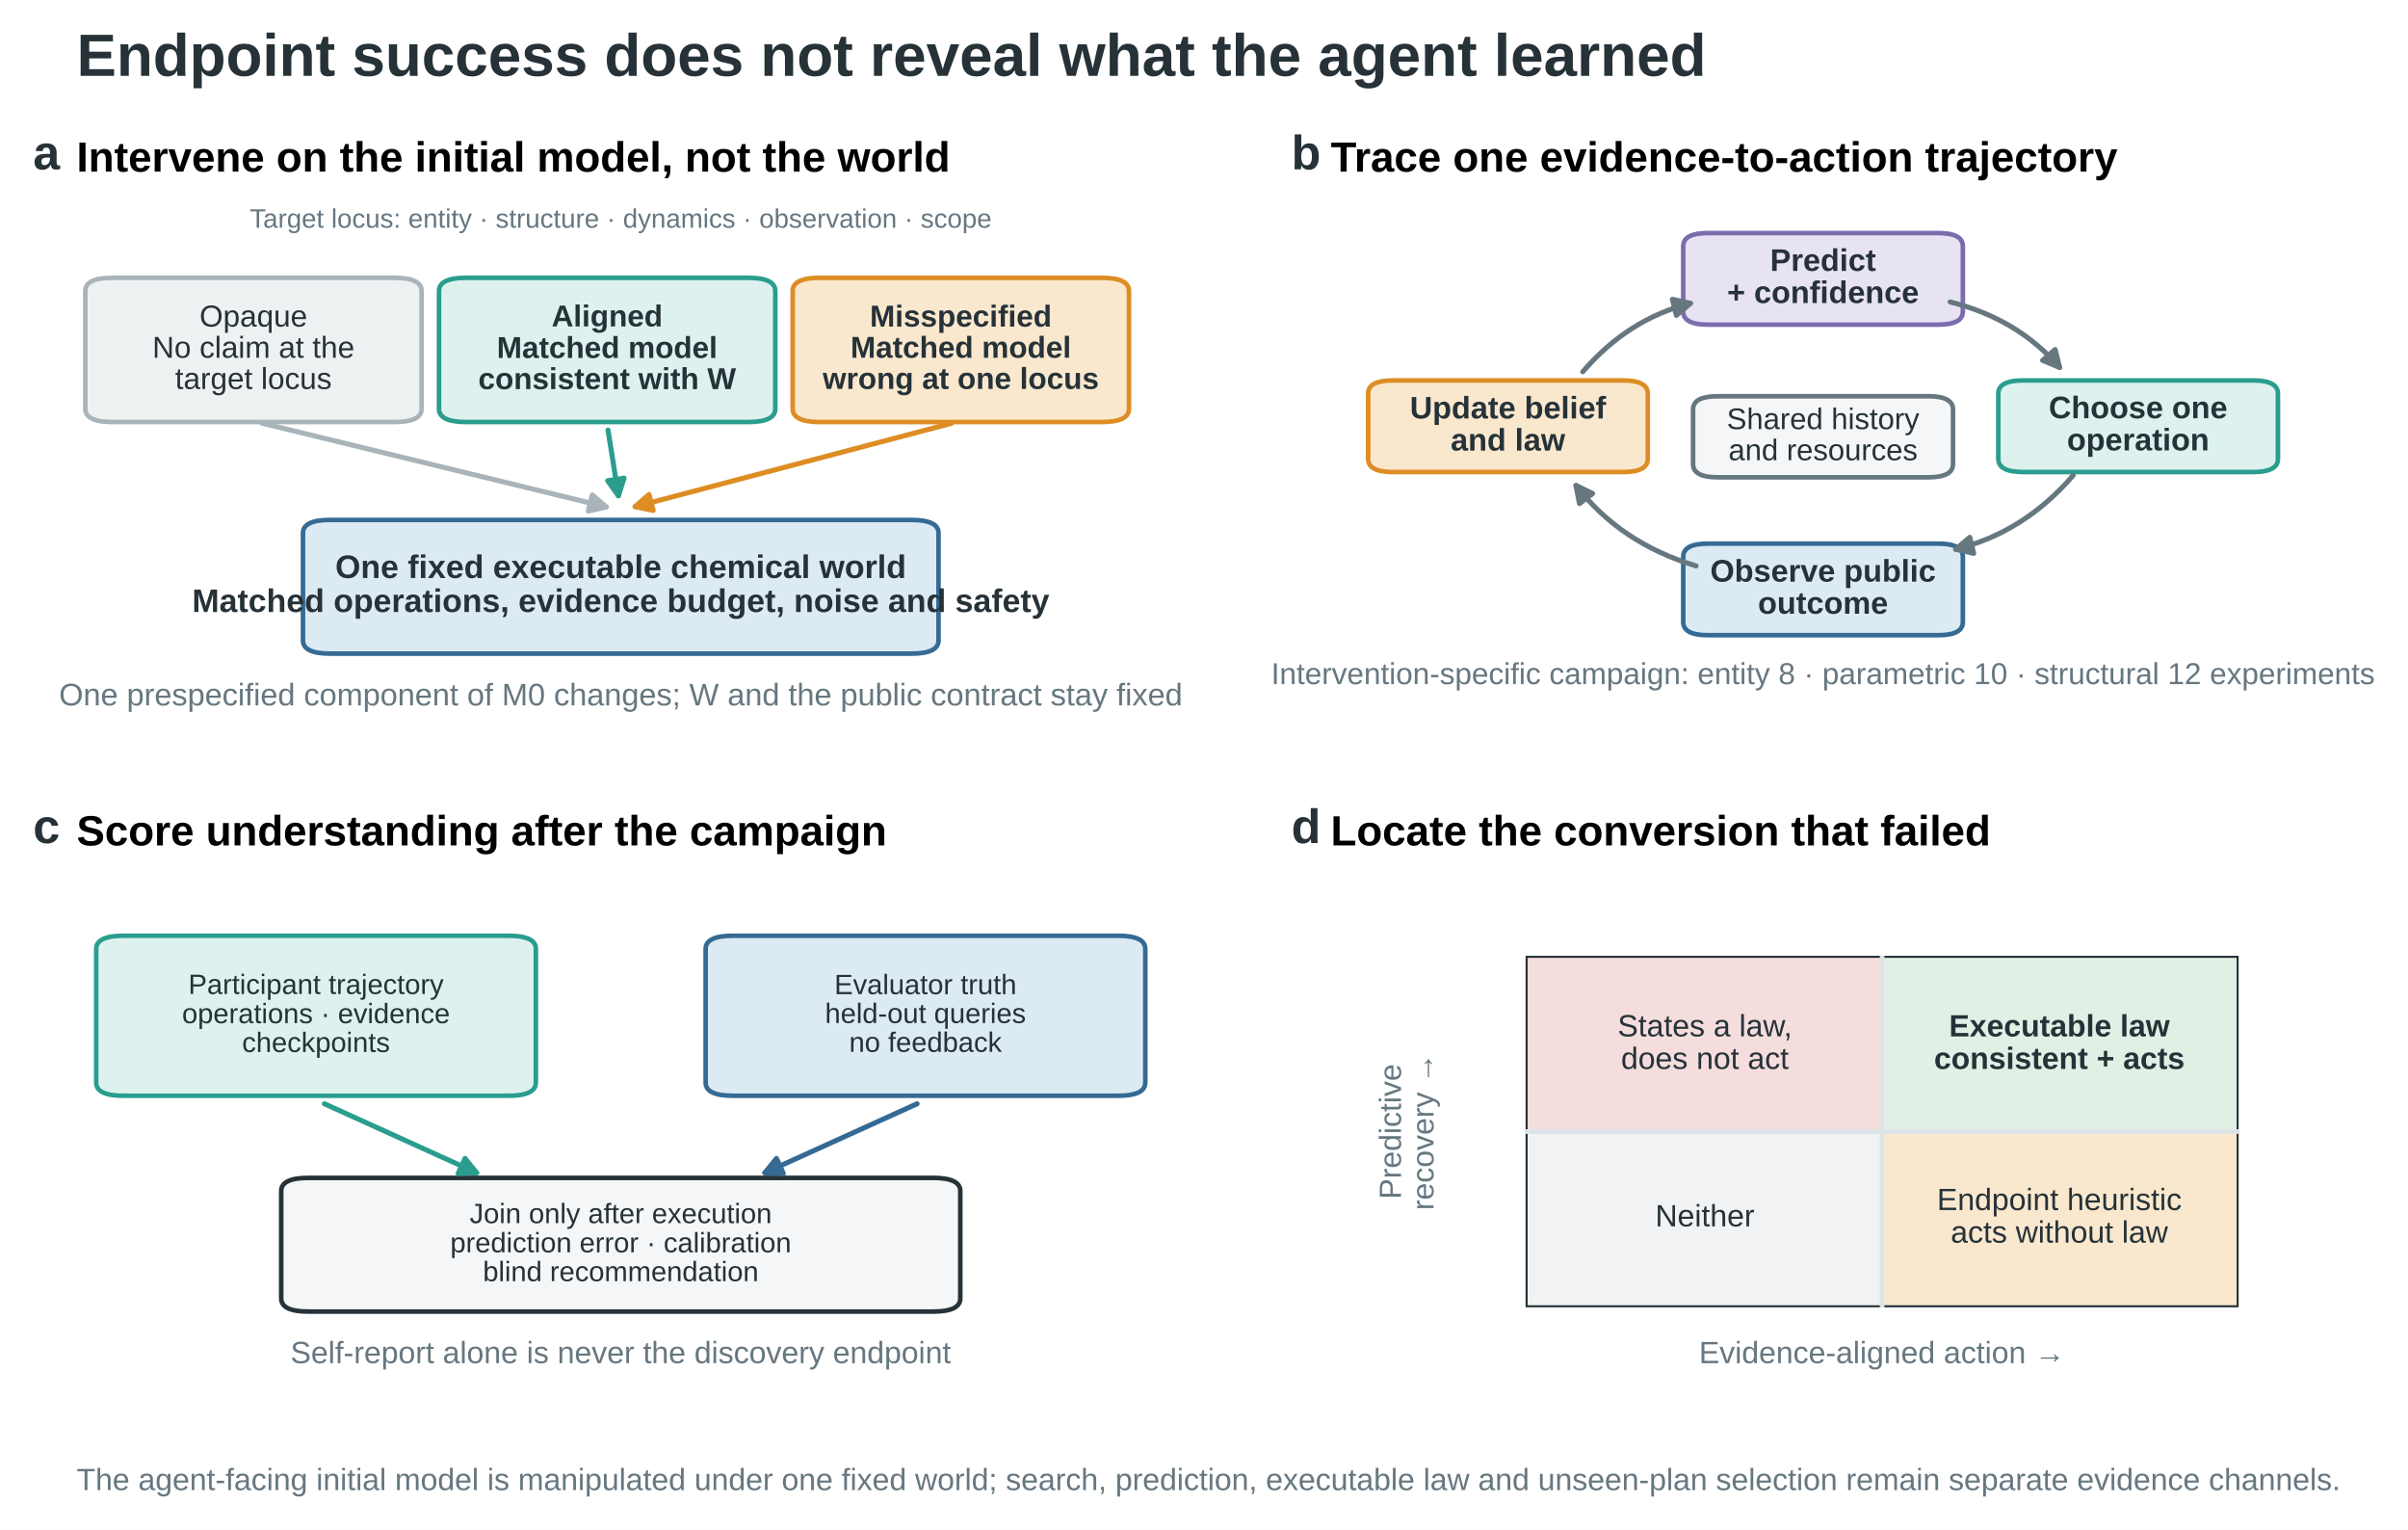
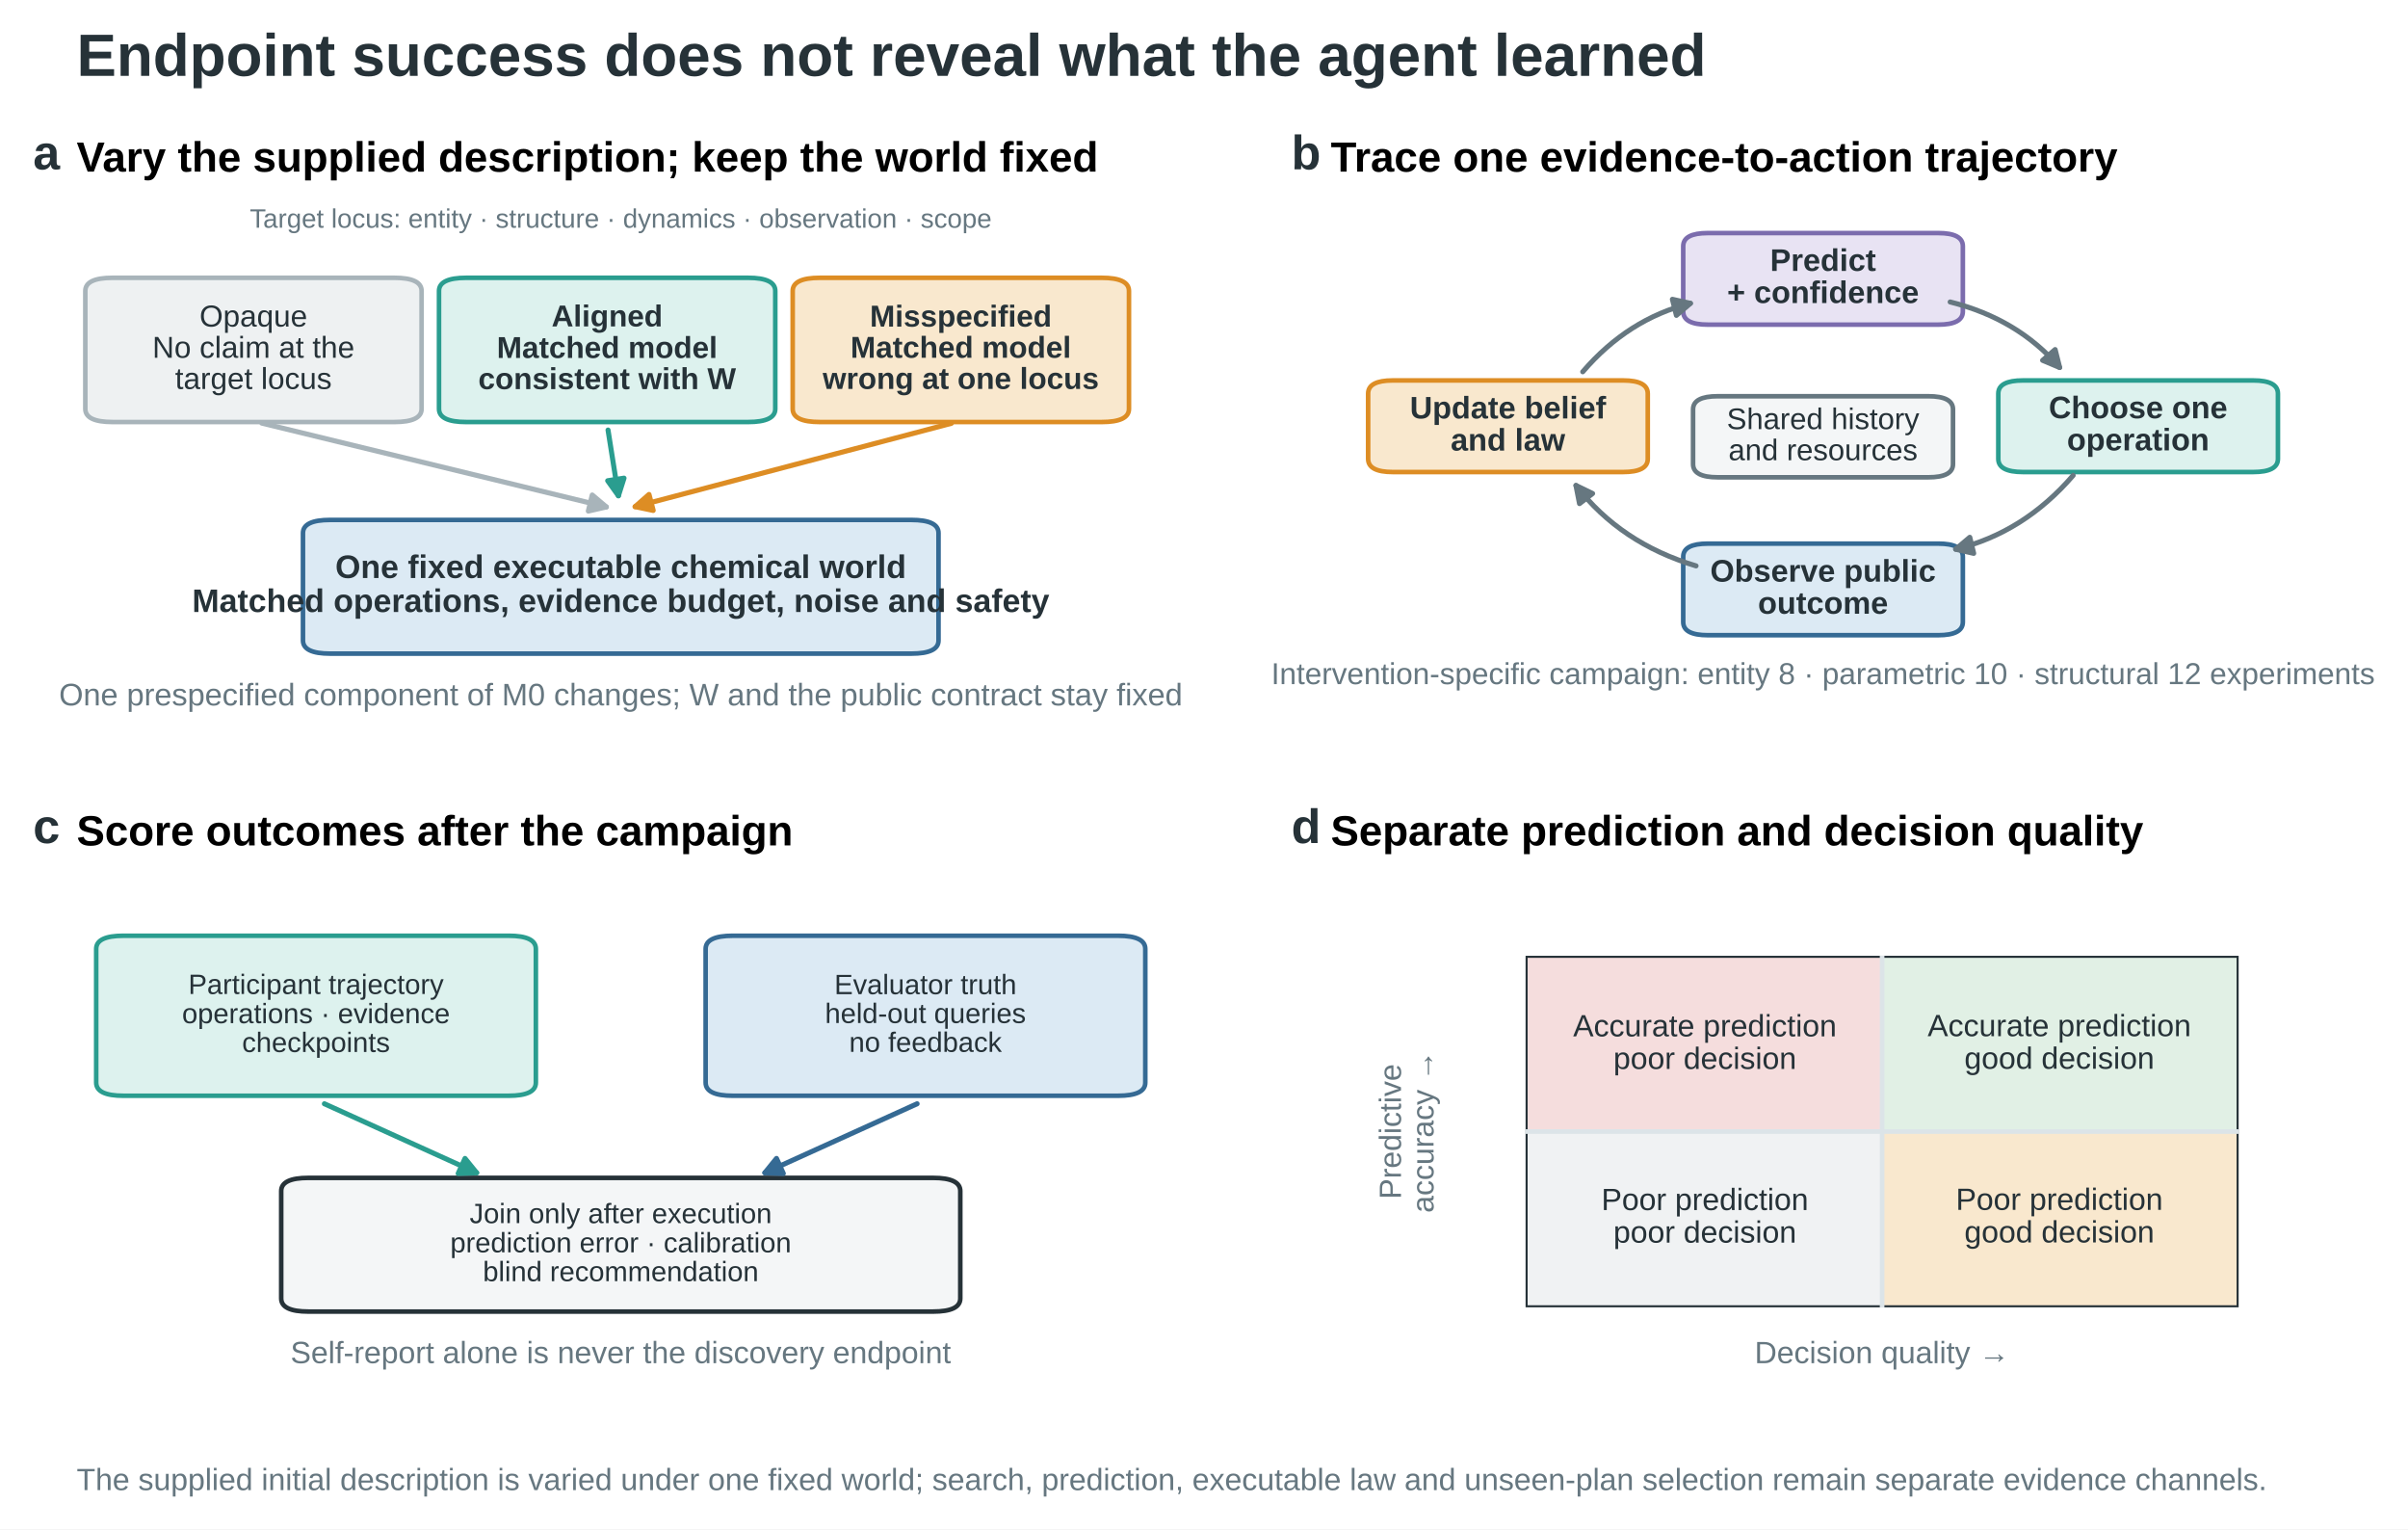
- <svg xmlns="http://www.w3.org/2000/svg" width="524.138pt" height="332.866pt" viewBox="0 0 524.138 332.866" version="1.1">
+ <svg xmlns="http://www.w3.org/2000/svg" width="524.138pt" height="332.787pt" viewBox="0 0 524.138 332.787" version="1.1">
  <defs>
    <style type="text/css">*{stroke-linejoin: round; stroke-linecap: butt}</style>
  </defs>
  <g id="figure_1">
    <g id="patch_1">
-       <path d="M 0 332.866 L 524.138 332.866 L 524.138 0 L 0 0 z " style="fill: #ffffff" />
+       <path d="M 0 332.787 L 524.138 332.787 L 524.138 0 L 0 0 z " style="fill: #ffffff" />
    </g>
    <g id="axes_1">
      <g id="patch_2">
-         <path d="M 24.492 91.834 L 85.844 91.834 Q 91.766 91.834 91.766 88.97 L 91.766 63.314 Q 91.766 60.451 85.844 60.451 L 24.492 60.451 Q 18.57 60.451 18.57 63.314 L 18.57 88.97 Q 18.57 91.834 24.492 91.834 z " clip-path="url(#p7e78df8d4a)" style="fill: #eef1f2; stroke: #a8b4ba; stroke-linejoin: miter" />
+         <path d="M 24.492 91.834 L 85.844 91.834 Q 91.766 91.834 91.766 88.97 L 91.766 63.314 Q 91.766 60.451 85.844 60.451 L 24.492 60.451 Q 18.57 60.451 18.57 63.314 L 18.57 88.97 Q 18.57 91.834 24.492 91.834 z " clip-path="url(#p7d6b00de4d)" style="fill: #eef1f2; stroke: #a8b4ba; stroke-linejoin: miter" />
      </g>
      <g id="patch_3">
-         <path d="M 56.992 92.077 Q 95.083 101.341 131.98 110.314 " clip-path="url(#p7e78df8d4a)" style="fill: none; stroke: #a8b4ba; stroke-width: 1.1; stroke-linecap: round" />
-         <path d="M 128.907 107.714 L 131.98 110.314 L 128.056 111.212 z " clip-path="url(#p7e78df8d4a)" style="fill: #a8b4ba; stroke: #a8b4ba; stroke-width: 1.1; stroke-linecap: round" />
+         <path d="M 56.992 92.077 Q 95.083 101.341 131.98 110.314 " clip-path="url(#p7d6b00de4d)" style="fill: none; stroke: #a8b4ba; stroke-width: 1.1; stroke-linecap: round" />
+         <path d="M 128.907 107.714 L 131.98 110.314 L 128.056 111.212 z " clip-path="url(#p7d6b00de4d)" style="fill: #a8b4ba; stroke: #a8b4ba; stroke-width: 1.1; stroke-linecap: round" />
      </g>
      <g id="patch_4">
-         <path d="M 101.478 91.834 L 162.83 91.834 Q 168.752 91.834 168.752 88.97 L 168.752 63.314 Q 168.752 60.451 162.83 60.451 L 101.478 60.451 Q 95.556 60.451 95.556 63.314 L 95.556 88.97 Q 95.556 91.834 101.478 91.834 z " clip-path="url(#p7e78df8d4a)" style="fill: #ddf2ee; stroke: #2a9d8f; stroke-linejoin: miter" />
+         <path d="M 101.478 91.834 L 162.83 91.834 Q 168.752 91.834 168.752 88.97 L 168.752 63.314 Q 168.752 60.451 162.83 60.451 L 101.478 60.451 Q 95.556 60.451 95.556 63.314 L 95.556 88.97 Q 95.556 91.834 101.478 91.834 z " clip-path="url(#p7d6b00de4d)" style="fill: #ddf2ee; stroke: #2a9d8f; stroke-linejoin: miter" />
      </g>
      <g id="patch_5">
-         <path d="M 132.348 93.578 Q 133.575 101.338 134.61 107.883 " clip-path="url(#p7e78df8d4a)" style="fill: none; stroke: #2a9d8f; stroke-width: 1.1; stroke-linecap: round" />
-         <path d="M 135.826 104.046 L 134.61 107.883 L 132.27 104.609 z " clip-path="url(#p7e78df8d4a)" style="fill: #2a9d8f; stroke: #2a9d8f; stroke-width: 1.1; stroke-linecap: round" />
+         <path d="M 132.348 93.578 Q 133.575 101.338 134.61 107.883 " clip-path="url(#p7d6b00de4d)" style="fill: none; stroke: #2a9d8f; stroke-width: 1.1; stroke-linecap: round" />
+         <path d="M 135.826 104.046 L 134.61 107.883 L 132.27 104.609 z " clip-path="url(#p7d6b00de4d)" style="fill: #2a9d8f; stroke: #2a9d8f; stroke-width: 1.1; stroke-linecap: round" />
      </g>
      <g id="patch_6">
-         <path d="M 178.464 91.834 L 239.816 91.834 Q 245.738 91.834 245.738 88.97 L 245.738 63.314 Q 245.738 60.451 239.816 60.451 L 178.464 60.451 Q 172.542 60.451 172.542 63.314 L 172.542 88.97 Q 172.542 91.834 178.464 91.834 z " clip-path="url(#p7e78df8d4a)" style="fill: #f9e8ce; stroke: #dd8d24; stroke-linejoin: miter" />
+         <path d="M 178.464 91.834 L 239.816 91.834 Q 245.738 91.834 245.738 88.97 L 245.738 63.314 Q 245.738 60.451 239.816 60.451 L 178.464 60.451 Q 172.542 60.451 172.542 63.314 L 172.542 88.97 Q 172.542 91.834 178.464 91.834 z " clip-path="url(#p7d6b00de4d)" style="fill: #f9e8ce; stroke: #dd8d24; stroke-linejoin: miter" />
      </g>
      <g id="patch_7">
-         <path d="M 207.087 92.115 Q 172.07 101.34 138.242 110.252 " clip-path="url(#p7e78df8d4a)" style="fill: none; stroke: #dd8d24; stroke-width: 1.1; stroke-linecap: round" />
-         <path d="M 142.181 111.076 L 138.242 110.252 L 141.264 107.595 z " clip-path="url(#p7e78df8d4a)" style="fill: #dd8d24; stroke: #dd8d24; stroke-width: 1.1; stroke-linecap: round" />
+         <path d="M 207.087 92.115 Q 172.07 101.34 138.242 110.252 " clip-path="url(#p7d6b00de4d)" style="fill: none; stroke: #dd8d24; stroke-width: 1.1; stroke-linecap: round" />
+         <path d="M 142.181 111.076 L 138.242 110.252 L 141.264 107.595 z " clip-path="url(#p7d6b00de4d)" style="fill: #dd8d24; stroke: #dd8d24; stroke-width: 1.1; stroke-linecap: round" />
      </g>
      <g id="patch_8">
-         <path d="M 71.868 142.23 L 198.362 142.23 Q 204.284 142.23 204.284 139.367 L 204.284 116.001 Q 204.284 113.138 198.362 113.138 L 71.868 113.138 Q 65.946 113.138 65.946 116.001 L 65.946 139.367 Q 65.946 142.23 71.868 142.23 z " clip-path="url(#p7e78df8d4a)" style="fill: #dceaf4; stroke: #356a94; stroke-linejoin: miter" />
+         <path d="M 71.868 142.23 L 198.362 142.23 Q 204.284 142.23 204.284 139.367 L 204.284 116.001 Q 204.284 113.138 198.362 113.138 L 71.868 113.138 Q 65.946 113.138 65.946 116.001 L 65.946 139.367 Q 65.946 142.23 71.868 142.23 z " clip-path="url(#p7d6b00de4d)" style="fill: #dceaf4; stroke: #356a94; stroke-linejoin: miter" />
      </g>
      <g id="text_1">
        <text style="font-size: 5.8px; font-family: 'Arial', 'Helvetica', 'DejaVu Sans', sans-serif; text-anchor: middle; fill: #667780" x="135.115" y="49.546" transform="rotate(-0 135.1152 49.54625)">Target locus: entity · structure · dynamics · observation · scope</text>
      </g>
      <g id="text_2">
        <text style="font-size: 6.6px; font-family: 'Arial', 'Helvetica', 'DejaVu Sans', sans-serif; fill: #263238" transform="translate(43.42587 71.06041)">Opaque</text>
        <text style="font-size: 6.6px; font-family: 'Arial', 'Helvetica', 'DejaVu Sans', sans-serif; fill: #263238" transform="translate(33.16029 77.85218)">No claim at the</text>
        <text style="font-size: 6.6px; font-family: 'Arial', 'Helvetica', 'DejaVu Sans', sans-serif; fill: #263238" transform="translate(38.11029 84.64395)">target locus</text>
      </g>
      <g id="text_3">
        <text style="font-weight: 700; font-size: 6.6px; font-family: 'Arial', 'Helvetica', 'DejaVu Sans', sans-serif; fill: #263238" transform="translate(120.0556 71.02741)">Aligned</text>
        <text style="font-weight: 700; font-size: 6.6px; font-family: 'Arial', 'Helvetica', 'DejaVu Sans', sans-serif; fill: #263238" transform="translate(108.1359 77.89652)">Matched model</text>
        <text style="font-weight: 700; font-size: 6.6px; font-family: 'Arial', 'Helvetica', 'DejaVu Sans', sans-serif; fill: #263238" transform="translate(104.1063 84.67902)">consistent with W</text>
      </g>
      <g id="text_4">
        <text style="font-weight: 700; font-size: 6.6px; font-family: 'Arial', 'Helvetica', 'DejaVu Sans', sans-serif; fill: #263238" transform="translate(189.3356 71.06763)">Misspecified</text>
        <text style="font-weight: 700; font-size: 6.6px; font-family: 'Arial', 'Helvetica', 'DejaVu Sans', sans-serif; fill: #263238" transform="translate(185.1219 77.85012)">Matched model</text>
        <text style="font-weight: 700; font-size: 6.6px; font-family: 'Arial', 'Helvetica', 'DejaVu Sans', sans-serif; fill: #263238" transform="translate(179.0736 84.63261)">wrong at one locus</text>
      </g>
      <g id="text_5">
        <text style="font-weight: 700; font-size: 7.1px; font-family: 'Arial', 'Helvetica', 'DejaVu Sans', sans-serif; fill: #263238" transform="translate(72.97245 125.7795)">One fixed executable chemical world</text>
        <text style="font-weight: 700; font-size: 7.1px; font-family: 'Arial', 'Helvetica', 'DejaVu Sans', sans-serif; fill: #263238" transform="translate(41.81676 133.1762)">Matched operations, evidence budget, noise and safety</text>
      </g>
      <g id="text_6">
        <text style="font-size: 6.8px; font-family: 'Arial', 'Helvetica', 'DejaVu Sans', sans-serif; text-anchor: middle; fill: #667780" x="135.115" y="153.498" transform="rotate(-0 135.1152 153.4983)">One prespecified component of M0 changes; W and the public contract stay fixed</text>
      </g>
      <g id="text_7">
        <text style="font-weight: 700; font-size: 10.5px; font-family: 'Arial', 'Helvetica', 'DejaVu Sans', sans-serif; text-anchor: start; fill: #263238" x="7.2" y="36.846" transform="rotate(-0 7.2 36.84578)">a</text>
      </g>
      <g id="text_8">
-         <text style="font-weight: 700; font-size: 9.2px; font-family: 'Arial', 'Helvetica', 'DejaVu Sans', sans-serif; text-anchor: start" x="16.675" y="37.354" transform="rotate(-0 16.6752 37.354)">Intervene on the initial model, not the world</text>
+         <text style="font-weight: 700; font-size: 9.2px; font-family: 'Arial', 'Helvetica', 'DejaVu Sans', sans-serif; text-anchor: start" x="16.675" y="37.354" transform="rotate(-0 16.6752 37.354)">Vary the supplied description; keep the world fixed</text>
      </g>
    </g>
    <g id="axes_2">
      <g id="patch_9">
-         <path d="M 371.736 70.645 L 421.887 70.645 Q 427.245 70.645 427.245 67.781 L 427.245 53.579 Q 427.245 50.715 421.887 50.715 L 371.736 50.715 Q 366.378 50.715 366.378 53.579 L 366.378 67.781 Q 366.378 70.645 371.736 70.645 z " clip-path="url(#pbe5b9030df)" style="fill: #e8e3f3; stroke: #7b6cad; stroke-linejoin: miter" />
+         <path d="M 371.736 70.645 L 421.887 70.645 Q 427.245 70.645 427.245 67.781 L 427.245 53.579 Q 427.245 50.715 421.887 50.715 L 371.736 50.715 Q 366.378 50.715 366.378 53.579 L 366.378 67.781 Q 366.378 70.645 371.736 70.645 z " clip-path="url(#p25de5d5a20)" style="fill: #e8e3f3; stroke: #7b6cad; stroke-linejoin: miter" />
      </g>
      <g id="patch_10">
-         <path d="M 440.318 102.715 L 490.469 102.715 Q 495.827 102.715 495.827 99.851 L 495.827 85.649 Q 495.827 82.786 490.469 82.786 L 440.318 82.786 Q 434.96 82.786 434.96 85.649 L 434.96 99.851 Q 434.96 102.715 440.318 102.715 z " clip-path="url(#pbe5b9030df)" style="fill: #ddf2ee; stroke: #2a9d8f; stroke-linejoin: miter" />
+         <path d="M 440.318 102.715 L 490.469 102.715 Q 495.827 102.715 495.827 99.851 L 495.827 85.649 Q 495.827 82.786 490.469 82.786 L 440.318 82.786 Q 434.96 82.786 434.96 85.649 L 434.96 99.851 Q 434.96 102.715 440.318 102.715 z " clip-path="url(#p25de5d5a20)" style="fill: #ddf2ee; stroke: #2a9d8f; stroke-linejoin: miter" />
      </g>
      <g id="patch_11">
-         <path d="M 371.736 138.221 L 421.887 138.221 Q 427.245 138.221 427.245 135.358 L 427.245 121.155 Q 427.245 118.292 421.887 118.292 L 371.736 118.292 Q 366.378 118.292 366.378 121.155 L 366.378 135.358 Q 366.378 138.221 371.736 138.221 z " clip-path="url(#pbe5b9030df)" style="fill: #dceaf4; stroke: #356a94; stroke-linejoin: miter" />
+         <path d="M 371.736 138.221 L 421.887 138.221 Q 427.245 138.221 427.245 135.358 L 427.245 121.155 Q 427.245 118.292 421.887 118.292 L 371.736 118.292 Q 366.378 118.292 366.378 121.155 L 366.378 135.358 Q 366.378 138.221 371.736 138.221 z " clip-path="url(#p25de5d5a20)" style="fill: #dceaf4; stroke: #356a94; stroke-linejoin: miter" />
      </g>
      <g id="patch_12">
-         <path d="M 303.153 102.715 L 353.304 102.715 Q 358.662 102.715 358.662 99.851 L 358.662 85.649 Q 358.662 82.786 353.304 82.786 L 303.153 82.786 Q 297.795 82.786 297.795 85.649 L 297.795 99.851 Q 297.795 102.715 303.153 102.715 z " clip-path="url(#pbe5b9030df)" style="fill: #f9e8ce; stroke: #dd8d24; stroke-linejoin: miter" />
+         <path d="M 303.153 102.715 L 353.304 102.715 Q 358.662 102.715 358.662 99.851 L 358.662 85.649 Q 358.662 82.786 353.304 82.786 L 303.153 82.786 Q 297.795 82.786 297.795 85.649 L 297.795 99.851 Q 297.795 102.715 303.153 102.715 z " clip-path="url(#p25de5d5a20)" style="fill: #f9e8ce; stroke: #dd8d24; stroke-linejoin: miter" />
      </g>
      <g id="patch_13">
-         <path d="M 373.879 103.86 L 419.743 103.86 Q 425.101 103.86 425.101 100.997 L 425.101 89.085 Q 425.101 86.222 419.743 86.222 L 373.879 86.222 Q 368.521 86.222 368.521 89.085 L 368.521 100.997 Q 368.521 103.86 373.879 103.86 z " clip-path="url(#pbe5b9030df)" style="fill: #f4f6f7; stroke: #667780; stroke-linejoin: miter" />
+         <path d="M 373.879 103.86 L 419.743 103.86 Q 425.101 103.86 425.101 100.997 L 425.101 89.085 Q 425.101 86.222 419.743 86.222 L 373.879 86.222 Q 368.521 86.222 368.521 89.085 L 368.521 100.997 Q 368.521 103.86 373.879 103.86 z " clip-path="url(#p25de5d5a20)" style="fill: #f4f6f7; stroke: #667780; stroke-linejoin: miter" />
      </g>
      <g id="patch_14">
-         <path d="M 424.483 65.71 Q 439.217 69.385 448.315 79.969 " clip-path="url(#pbe5b9030df)" style="fill: none; stroke: #667780; stroke-width: 1.1; stroke-linecap: round" />
-         <path d="M 447.333 76.066 L 448.315 79.969 L 444.603 78.412 z " clip-path="url(#pbe5b9030df)" style="fill: #667780; stroke: #667780; stroke-width: 1.1; stroke-linecap: round" />
+         <path d="M 424.483 65.71 Q 439.217 69.385 448.315 79.969 " clip-path="url(#p25de5d5a20)" style="fill: none; stroke: #667780; stroke-width: 1.1; stroke-linecap: round" />
+         <path d="M 447.333 76.066 L 448.315 79.969 L 444.603 78.412 z " clip-path="url(#p25de5d5a20)" style="fill: #667780; stroke: #667780; stroke-width: 1.1; stroke-linecap: round" />
      </g>
      <g id="patch_15">
-         <path d="M 451.255 103.45 Q 440.496 115.925 425.68 119.512 " clip-path="url(#pbe5b9030df)" style="fill: none; stroke: #667780; stroke-width: 1.1; stroke-linecap: round" />
-         <path d="M 429.602 120.415 L 425.68 119.512 L 428.755 116.916 z " clip-path="url(#pbe5b9030df)" style="fill: #667780; stroke: #667780; stroke-width: 1.1; stroke-linecap: round" />
+         <path d="M 451.255 103.45 Q 440.496 115.925 425.68 119.512 " clip-path="url(#p25de5d5a20)" style="fill: none; stroke: #667780; stroke-width: 1.1; stroke-linecap: round" />
+         <path d="M 429.602 120.415 L 425.68 119.512 L 428.755 116.916 z " clip-path="url(#p25de5d5a20)" style="fill: #667780; stroke: #667780; stroke-width: 1.1; stroke-linecap: round" />
      </g>
      <g id="patch_16">
-         <path d="M 369.171 123.137 Q 352.746 118.237 343.032 105.636 " clip-path="url(#pbe5b9030df)" style="fill: none; stroke: #667780; stroke-width: 1.1; stroke-linecap: round" />
-         <path d="M 343.805 109.586 L 343.032 105.636 L 346.656 107.388 z " clip-path="url(#pbe5b9030df)" style="fill: #667780; stroke: #667780; stroke-width: 1.1; stroke-linecap: round" />
+         <path d="M 369.171 123.137 Q 352.746 118.237 343.032 105.636 " clip-path="url(#p25de5d5a20)" style="fill: none; stroke: #667780; stroke-width: 1.1; stroke-linecap: round" />
+         <path d="M 343.805 109.586 L 343.032 105.636 L 346.656 107.388 z " clip-path="url(#p25de5d5a20)" style="fill: #667780; stroke: #667780; stroke-width: 1.1; stroke-linecap: round" />
      </g>
      <g id="patch_17">
-         <path d="M 344.509 80.898 Q 354.409 69.383 367.951 66.006 " clip-path="url(#pbe5b9030df)" style="fill: none; stroke: #667780; stroke-width: 1.1; stroke-linecap: round" />
-         <path d="M 364.022 65.13 L 367.951 66.006 L 364.893 68.624 z " clip-path="url(#pbe5b9030df)" style="fill: #667780; stroke: #667780; stroke-width: 1.1; stroke-linecap: round" />
+         <path d="M 344.509 80.898 Q 354.409 69.383 367.951 66.006 " clip-path="url(#p25de5d5a20)" style="fill: none; stroke: #667780; stroke-width: 1.1; stroke-linecap: round" />
+         <path d="M 364.022 65.13 L 367.951 66.006 L 364.893 68.624 z " clip-path="url(#p25de5d5a20)" style="fill: #667780; stroke: #667780; stroke-width: 1.1; stroke-linecap: round" />
      </g>
      <g id="text_9">
        <text style="font-weight: 700; font-size: 6.8px; font-family: 'Arial', 'Helvetica', 'DejaVu Sans', sans-serif; fill: #263238" transform="translate(385.2852 58.94857)">Predict</text>
        <text style="font-weight: 700; font-size: 6.8px; font-family: 'Arial', 'Helvetica', 'DejaVu Sans', sans-serif; fill: #263238" transform="translate(375.9347 65.93659)">+ confidence</text>
      </g>
      <g id="text_10">
        <text style="font-weight: 700; font-size: 6.8px; font-family: 'Arial', 'Helvetica', 'DejaVu Sans', sans-serif; fill: #263238" transform="translate(445.9382 91.01889)">Choose one</text>
        <text style="font-weight: 700; font-size: 6.8px; font-family: 'Arial', 'Helvetica', 'DejaVu Sans', sans-serif; fill: #263238" transform="translate(449.9055 98.00691)">operation</text>
      </g>
      <g id="text_11">
        <text style="font-weight: 700; font-size: 6.8px; font-family: 'Arial', 'Helvetica', 'DejaVu Sans', sans-serif; fill: #263238" transform="translate(372.2494 126.5667)">Observe public</text>
        <text style="font-weight: 700; font-size: 6.8px; font-family: 'Arial', 'Helvetica', 'DejaVu Sans', sans-serif; fill: #263238" transform="translate(382.6444 133.5548)">outcome</text>
      </g>
      <g id="text_12">
        <text style="font-weight: 700; font-size: 6.8px; font-family: 'Arial', 'Helvetica', 'DejaVu Sans', sans-serif; fill: #263238" transform="translate(306.8826 91.06033)">Update belief</text>
        <text style="font-weight: 700; font-size: 6.8px; font-family: 'Arial', 'Helvetica', 'DejaVu Sans', sans-serif; fill: #263238" transform="translate(315.7604 98.04835)">and law</text>
      </g>
      <g id="text_13">
        <text style="font-size: 6.5px; font-family: 'Arial', 'Helvetica', 'DejaVu Sans', sans-serif; fill: #263238" transform="translate(375.8573 93.37839)">Shared history</text>
        <text style="font-size: 6.5px; font-family: 'Arial', 'Helvetica', 'DejaVu Sans', sans-serif; fill: #263238" transform="translate(376.2179 100.1434)">and resources</text>
      </g>
      <g id="text_14">
        <text style="font-size: 6.6px; font-family: 'Arial', 'Helvetica', 'DejaVu Sans', sans-serif; text-anchor: middle; fill: #667780" x="396.811" y="148.873" transform="rotate(-0 396.8112 148.8733)">Intervention-specific campaign: entity 8 · parametric 10 · structural 12 experiments</text>
      </g>
      <g id="text_15">
        <text style="font-weight: 700; font-size: 10.5px; font-family: 'Arial', 'Helvetica', 'DejaVu Sans', sans-serif; text-anchor: start; fill: #263238" x="281.078" y="36.846" transform="rotate(-0 281.0784 36.84578)">b</text>
      </g>
      <g id="text_16">
        <text style="font-weight: 700; font-size: 9.2px; font-family: 'Arial', 'Helvetica', 'DejaVu Sans', sans-serif; text-anchor: start" x="289.651" y="37.354" transform="rotate(-0 289.6512 37.354)">Trace one evidence-to-action trajectory</text>
      </g>
    </g>
    <g id="axes_3">
      <g id="patch_18">
-         <path d="M 26.861 238.441 L 110.717 238.441 Q 116.639 238.441 116.639 235.578 L 116.639 206.485 Q 116.639 203.622 110.717 203.622 L 26.861 203.622 Q 20.939 203.622 20.939 206.485 L 20.939 235.578 Q 20.939 238.441 26.861 238.441 z " clip-path="url(#p0970078959)" style="fill: #ddf2ee; stroke: #2a9d8f; stroke-linejoin: miter" />
+         <path d="M 26.861 238.441 L 110.717 238.441 Q 116.639 238.441 116.639 235.578 L 116.639 206.485 Q 116.639 203.622 110.717 203.622 L 26.861 203.622 Q 20.939 203.622 20.939 206.485 L 20.939 235.578 Q 20.939 238.441 26.861 238.441 z " clip-path="url(#p2152b1aa96)" style="fill: #ddf2ee; stroke: #2a9d8f; stroke-linejoin: miter" />
      </g>
      <g id="patch_19">
-         <path d="M 159.514 238.441 L 243.369 238.441 Q 249.291 238.441 249.291 235.578 L 249.291 206.485 Q 249.291 203.622 243.369 203.622 L 159.514 203.622 Q 153.592 203.622 153.592 206.485 L 153.592 235.578 Q 153.592 238.441 159.514 238.441 z " clip-path="url(#p0970078959)" style="fill: #dceaf4; stroke: #356a94; stroke-linejoin: miter" />
+         <path d="M 159.514 238.441 L 243.369 238.441 Q 249.291 238.441 249.291 235.578 L 249.291 206.485 Q 249.291 203.622 243.369 203.622 L 159.514 203.622 Q 153.592 203.622 153.592 206.485 L 153.592 235.578 Q 153.592 238.441 159.514 238.441 z " clip-path="url(#p2152b1aa96)" style="fill: #dceaf4; stroke: #356a94; stroke-linejoin: miter" />
      </g>
      <g id="patch_20">
-         <path d="M 67.131 285.401 L 203.1 285.401 Q 209.022 285.401 209.022 282.538 L 209.022 259.172 Q 209.022 256.309 203.1 256.309 L 67.131 256.309 Q 61.209 256.309 61.209 259.172 L 61.209 282.538 Q 61.209 285.401 67.131 285.401 z " clip-path="url(#p0970078959)" style="fill: #f4f6f7; stroke: #263238; stroke-linejoin: miter" />
+         <path d="M 67.131 285.401 L 203.1 285.401 Q 209.022 285.401 209.022 282.538 L 209.022 259.172 Q 209.022 256.309 203.1 256.309 L 67.131 256.309 Q 61.209 256.309 61.209 259.172 L 61.209 282.538 Q 61.209 285.401 67.131 285.401 z " clip-path="url(#p2152b1aa96)" style="fill: #f4f6f7; stroke: #263238; stroke-linejoin: miter" />
      </g>
      <g id="patch_21">
-         <path d="M 70.609 240.183 Q 87.74 247.948 103.75 255.206 " clip-path="url(#p0970078959)" style="fill: none; stroke: #2a9d8f; stroke-width: 1.1; stroke-linecap: round" />
-         <path d="M 101.215 252.08 L 103.75 255.206 L 99.728 255.359 z " clip-path="url(#p0970078959)" style="fill: #2a9d8f; stroke: #2a9d8f; stroke-width: 1.1; stroke-linecap: round" />
+         <path d="M 70.609 240.183 Q 87.74 247.948 103.75 255.206 " clip-path="url(#p2152b1aa96)" style="fill: none; stroke: #2a9d8f; stroke-width: 1.1; stroke-linecap: round" />
+         <path d="M 101.215 252.08 L 103.75 255.206 L 99.728 255.359 z " clip-path="url(#p2152b1aa96)" style="fill: #2a9d8f; stroke: #2a9d8f; stroke-width: 1.1; stroke-linecap: round" />
      </g>
      <g id="patch_22">
-         <path d="M 199.621 240.183 Q 182.49 247.948 166.48 255.206 " clip-path="url(#p0970078959)" style="fill: none; stroke: #356a94; stroke-width: 1.1; stroke-linecap: round" />
-         <path d="M 170.502 255.359 L 166.48 255.206 L 169.016 252.08 z " clip-path="url(#p0970078959)" style="fill: #356a94; stroke: #356a94; stroke-width: 1.1; stroke-linecap: round" />
+         <path d="M 199.621 240.183 Q 182.49 247.948 166.48 255.206 " clip-path="url(#p2152b1aa96)" style="fill: none; stroke: #356a94; stroke-width: 1.1; stroke-linecap: round" />
+         <path d="M 170.502 255.359 L 166.48 255.206 L 169.016 252.08 z " clip-path="url(#p2152b1aa96)" style="fill: #356a94; stroke: #356a94; stroke-width: 1.1; stroke-linecap: round" />
      </g>
      <g id="text_17">
        <text style="font-size: 6.1px; font-family: 'Arial', 'Helvetica', 'DejaVu Sans', sans-serif; fill: #263238" transform="translate(40.99043 216.2954)">Participant trajectory</text>
        <text style="font-size: 6.1px; font-family: 'Arial', 'Helvetica', 'DejaVu Sans', sans-serif; fill: #263238" transform="translate(39.62842 222.6442)">operations · evidence</text>
        <text style="font-size: 6.1px; font-family: 'Arial', 'Helvetica', 'DejaVu Sans', sans-serif; fill: #263238" transform="translate(52.68337 228.9214)">checkpoints</text>
      </g>
      <g id="text_18">
        <text style="font-size: 6.1px; font-family: 'Arial', 'Helvetica', 'DejaVu Sans', sans-serif; fill: #263238" transform="translate(181.6075 216.3312)">Evaluator truth</text>
        <text style="font-size: 6.1px; font-family: 'Arial', 'Helvetica', 'DejaVu Sans', sans-serif; fill: #263238" transform="translate(179.5707 222.6084)">held-out queries</text>
        <text style="font-size: 6.1px; font-family: 'Arial', 'Helvetica', 'DejaVu Sans', sans-serif; fill: #263238" transform="translate(184.8243 228.8857)">no feedback</text>
      </g>
      <g id="text_19">
        <text style="font-size: 6.1px; font-family: 'Arial', 'Helvetica', 'DejaVu Sans', sans-serif; fill: #263238" transform="translate(102.2257 266.1561)">Join only after execution</text>
        <text style="font-size: 6.1px; font-family: 'Arial', 'Helvetica', 'DejaVu Sans', sans-serif; fill: #263238" transform="translate(97.99384 272.5049)">prediction error · calibration</text>
        <text style="font-size: 6.1px; font-family: 'Arial', 'Helvetica', 'DejaVu Sans', sans-serif; fill: #263238" transform="translate(105.1089 278.7821)">blind recommendation</text>
      </g>
      <g id="text_20">
        <text style="font-size: 6.7px; font-family: 'Arial', 'Helvetica', 'DejaVu Sans', sans-serif; text-anchor: middle; fill: #667780" x="135.115" y="296.626" transform="rotate(-0 135.1152 296.6258)">Self-report alone is never the discovery endpoint</text>
      </g>
      <g id="text_21">
        <text style="font-weight: 700; font-size: 10.5px; font-family: 'Arial', 'Helvetica', 'DejaVu Sans', sans-serif; text-anchor: start; fill: #263238" x="7.2" y="183.453" transform="rotate(-0 7.2 183.4529)">c</text>
      </g>
      <g id="text_22">
-         <text style="font-weight: 700; font-size: 9.2px; font-family: 'Arial', 'Helvetica', 'DejaVu Sans', sans-serif; text-anchor: start" x="16.675" y="183.961" transform="rotate(-0 16.6752 183.9612)">Score understanding after the campaign</text>
+         <text style="font-weight: 700; font-size: 9.2px; font-family: 'Arial', 'Helvetica', 'DejaVu Sans', sans-serif; text-anchor: start" x="16.675" y="183.961" transform="rotate(-0 16.6752 183.9612)">Score outcomes after the campaign</text>
      </g>
    </g>
    <g id="axes_4">
      <g id="patch_23">
-         <path d="M 332.515 284.027 L 486.826 284.027 L 486.826 208.432 L 332.515 208.432 L 332.515 284.027 z " clip-path="url(#pc443c9c836)" style="fill: none; stroke: #263238; stroke-width: 0.9; stroke-linejoin: miter" />
+         <path d="M 332.515 284.027 L 486.826 284.027 L 486.826 208.432 L 332.515 208.432 L 332.515 284.027 z " clip-path="url(#pa724adda9a)" style="fill: none; stroke: #263238; stroke-width: 0.9; stroke-linejoin: miter" />
      </g>
      <g id="patch_24">
-         <path d="M 332.515 246.23 L 409.67 246.23 L 409.67 208.432 L 332.515 208.432 z " clip-path="url(#pc443c9c836)" style="fill: #f5dddd" />
+         <path d="M 332.515 246.23 L 409.67 246.23 L 409.67 208.432 L 332.515 208.432 z " clip-path="url(#pa724adda9a)" style="fill: #f5dddd" />
      </g>
      <g id="patch_25">
-         <path d="M 409.67 246.23 L 486.826 246.23 L 486.826 208.432 L 409.67 208.432 z " clip-path="url(#pc443c9c836)" style="fill: #e1f0e5" />
+         <path d="M 409.67 246.23 L 486.826 246.23 L 486.826 208.432 L 409.67 208.432 z " clip-path="url(#pa724adda9a)" style="fill: #e1f0e5" />
      </g>
      <g id="patch_26">
-         <path d="M 332.515 284.027 L 409.67 284.027 L 409.67 246.23 L 332.515 246.23 z " clip-path="url(#pc443c9c836)" style="fill: #f0f2f3" />
+         <path d="M 332.515 284.027 L 409.67 284.027 L 409.67 246.23 L 332.515 246.23 z " clip-path="url(#pa724adda9a)" style="fill: #f0f2f3" />
      </g>
      <g id="patch_27">
-         <path d="M 409.67 284.027 L 486.826 284.027 L 486.826 246.23 L 409.67 246.23 z " clip-path="url(#pc443c9c836)" style="fill: #f9e8ce" />
+         <path d="M 409.67 284.027 L 486.826 284.027 L 486.826 246.23 L 409.67 246.23 z " clip-path="url(#pa724adda9a)" style="fill: #f9e8ce" />
      </g>
      <g id="line2d_1">
-         <path d="M 409.67 284.027 L 409.67 208.432 " clip-path="url(#pc443c9c836)" style="fill: none; stroke: #dce4e8; stroke-linecap: square" />
+         <path d="M 409.67 284.027 L 409.67 208.432 " clip-path="url(#pa724adda9a)" style="fill: none; stroke: #dce4e8; stroke-linecap: square" />
      </g>
      <g id="line2d_2">
-         <path d="M 332.515 246.23 L 486.826 246.23 " clip-path="url(#pc443c9c836)" style="fill: none; stroke: #dce4e8; stroke-linecap: square" />
+         <path d="M 332.515 246.23 L 486.826 246.23 " clip-path="url(#pa724adda9a)" style="fill: none; stroke: #dce4e8; stroke-linecap: square" />
      </g>
      <g id="text_23">
-         <text style="font-size: 6.7px; font-family: 'Arial', 'Helvetica', 'DejaVu Sans', sans-serif; fill: #263238" transform="translate(352.0988 225.5198)">States a law,</text>
-         <text style="font-size: 6.7px; font-family: 'Arial', 'Helvetica', 'DejaVu Sans', sans-serif; fill: #263238" transform="translate(352.8426 232.6063)">does not act</text>
+         <text style="font-size: 6.7px; font-family: 'Arial', 'Helvetica', 'DejaVu Sans', sans-serif; fill: #263238" transform="translate(342.4184 225.5198)">Accurate prediction</text>
+         <text style="font-size: 6.7px; font-family: 'Arial', 'Helvetica', 'DejaVu Sans', sans-serif; fill: #263238" transform="translate(351.1676 232.6063)">poor decision</text>
      </g>
      <g id="text_24">
-         <text style="font-weight: 700; font-size: 6.7px; font-family: 'Arial', 'Helvetica', 'DejaVu Sans', sans-serif; fill: #263238" transform="translate(424.2306 225.5292)">Executable law</text>
-         <text style="font-weight: 700; font-size: 6.7px; font-family: 'Arial', 'Helvetica', 'DejaVu Sans', sans-serif; fill: #263238" transform="translate(420.9743 232.6063)">consistent + acts</text>
+         <text style="font-size: 6.7px; font-family: 'Arial', 'Helvetica', 'DejaVu Sans', sans-serif; fill: #263238" transform="translate(419.5736 225.4805)">Accurate prediction</text>
+         <text style="font-size: 6.7px; font-family: 'Arial', 'Helvetica', 'DejaVu Sans', sans-serif; fill: #263238" transform="translate(427.5754 232.567)">good decision</text>
      </g>
      <g id="text_25">
-         <text style="font-size: 6.7px; font-family: 'Arial', 'Helvetica', 'DejaVu Sans', sans-serif; text-anchor: middle; fill: #263238" x="371.093" y="266.86" transform="rotate(-0 371.0928 266.8602)">Neither</text>
+         <text style="font-size: 6.7px; font-family: 'Arial', 'Helvetica', 'DejaVu Sans', sans-serif; fill: #263238" transform="translate(348.562 263.317)">Poor prediction</text>
+         <text style="font-size: 6.7px; font-family: 'Arial', 'Helvetica', 'DejaVu Sans', sans-serif; fill: #263238" transform="translate(351.1676 270.4035)">poor decision</text>
      </g>
      <g id="text_26">
-         <text style="font-size: 6.7px; font-family: 'Arial', 'Helvetica', 'DejaVu Sans', sans-serif; fill: #263238" transform="translate(421.6197 263.317)">Endpoint heuristic</text>
-         <text style="font-size: 6.7px; font-family: 'Arial', 'Helvetica', 'DejaVu Sans', sans-serif; fill: #263238" transform="translate(424.6028 270.4035)">acts without law</text>
+         <text style="font-size: 6.7px; font-family: 'Arial', 'Helvetica', 'DejaVu Sans', sans-serif; fill: #263238" transform="translate(425.7172 263.2777)">Poor prediction</text>
+         <text style="font-size: 6.7px; font-family: 'Arial', 'Helvetica', 'DejaVu Sans', sans-serif; fill: #263238" transform="translate(427.5754 270.3642)">good decision</text>
      </g>
      <g id="text_27">
-         <text style="font-size: 6.7px; font-family: 'Arial', 'Helvetica', 'DejaVu Sans', sans-serif; text-anchor: middle; fill: #667780" x="409.67" y="296.626" transform="rotate(-0 409.6704 296.6258)">Evidence-aligned action →</text>
+         <text style="font-size: 6.7px; font-family: 'Arial', 'Helvetica', 'DejaVu Sans', sans-serif; text-anchor: middle; fill: #667780" x="409.67" y="296.626" transform="rotate(-0 409.6704 296.6258)">Decision quality →</text>
      </g>
      <g id="text_28">
        <text style="font-size: 6.7px; font-family: 'Arial', 'Helvetica', 'DejaVu Sans', sans-serif; fill: #667780" transform="translate(304.9463 260.9376) rotate(-90)">Predictive</text>
-         <text style="font-size: 6.7px; font-family: 'Arial', 'Helvetica', 'DejaVu Sans', sans-serif; fill: #667780" transform="translate(312.0328 263.3549) rotate(-90)">recovery →</text>
+         <text style="font-size: 6.7px; font-family: 'Arial', 'Helvetica', 'DejaVu Sans', sans-serif; fill: #667780" transform="translate(312.0328 263.9144) rotate(-90)">accuracy →</text>
      </g>
      <g id="text_29">
        <text style="font-weight: 700; font-size: 10.5px; font-family: 'Arial', 'Helvetica', 'DejaVu Sans', sans-serif; text-anchor: start; fill: #263238" x="281.078" y="183.453" transform="rotate(-0 281.0784 183.4529)">d</text>
      </g>
      <g id="text_30">
-         <text style="font-weight: 700; font-size: 9.2px; font-family: 'Arial', 'Helvetica', 'DejaVu Sans', sans-serif; text-anchor: start" x="289.651" y="183.961" transform="rotate(-0 289.6512 183.9612)">Locate the conversion that failed</text>
+         <text style="font-weight: 700; font-size: 9.2px; font-family: 'Arial', 'Helvetica', 'DejaVu Sans', sans-serif; text-anchor: start" x="289.651" y="183.961" transform="rotate(-0 289.6512 183.9612)">Separate prediction and decision quality</text>
      </g>
    </g>
    <g id="text_31">
      <text style="font-weight: 700; font-size: 13px; font-family: 'Arial', 'Helvetica', 'DejaVu Sans', sans-serif; text-anchor: start; fill: #263238" x="16.675" y="16.505" transform="rotate(-0 16.6752 16.50516)">Endpoint success does not reveal what the agent learned</text>
    </g>
    <g id="text_32">
-       <text style="font-size: 6.7px; font-family: 'Arial', 'Helvetica', 'DejaVu Sans', sans-serif; text-anchor: start; fill: #667780" x="16.675" y="324.256" transform="rotate(-0 16.6752 324.2556)">The agent-facing initial model is manipulated under one fixed world; search, prediction, executable law and unseen-plan selection remain separate evidence channels.</text>
+       <text style="font-size: 6.7px; font-family: 'Arial', 'Helvetica', 'DejaVu Sans', sans-serif; text-anchor: start; fill: #667780" x="16.675" y="324.256" transform="rotate(-0 16.6752 324.2556)">The supplied initial description is varied under one fixed world; search, prediction, executable law and unseen-plan selection remain separate evidence channels.</text>
    </g>
  </g>
  <defs>
-     <clipPath id="p7e78df8d4a">
+     <clipPath id="p7d6b00de4d">
      <rect x="16.675" y="42.354" width="236.88" height="114.537" />
    </clipPath>
-     <clipPath id="pbe5b9030df">
+     <clipPath id="p25de5d5a20">
      <rect x="289.651" y="42.354" width="214.32" height="114.537" />
    </clipPath>
-     <clipPath id="p0970078959">
+     <clipPath id="p2152b1aa96">
      <rect x="16.675" y="188.961" width="236.88" height="114.537" />
    </clipPath>
-     <clipPath id="pc443c9c836">
+     <clipPath id="pa724adda9a">
      <rect x="289.651" y="188.961" width="214.32" height="114.537" />
    </clipPath>
  </defs>
</svg>
